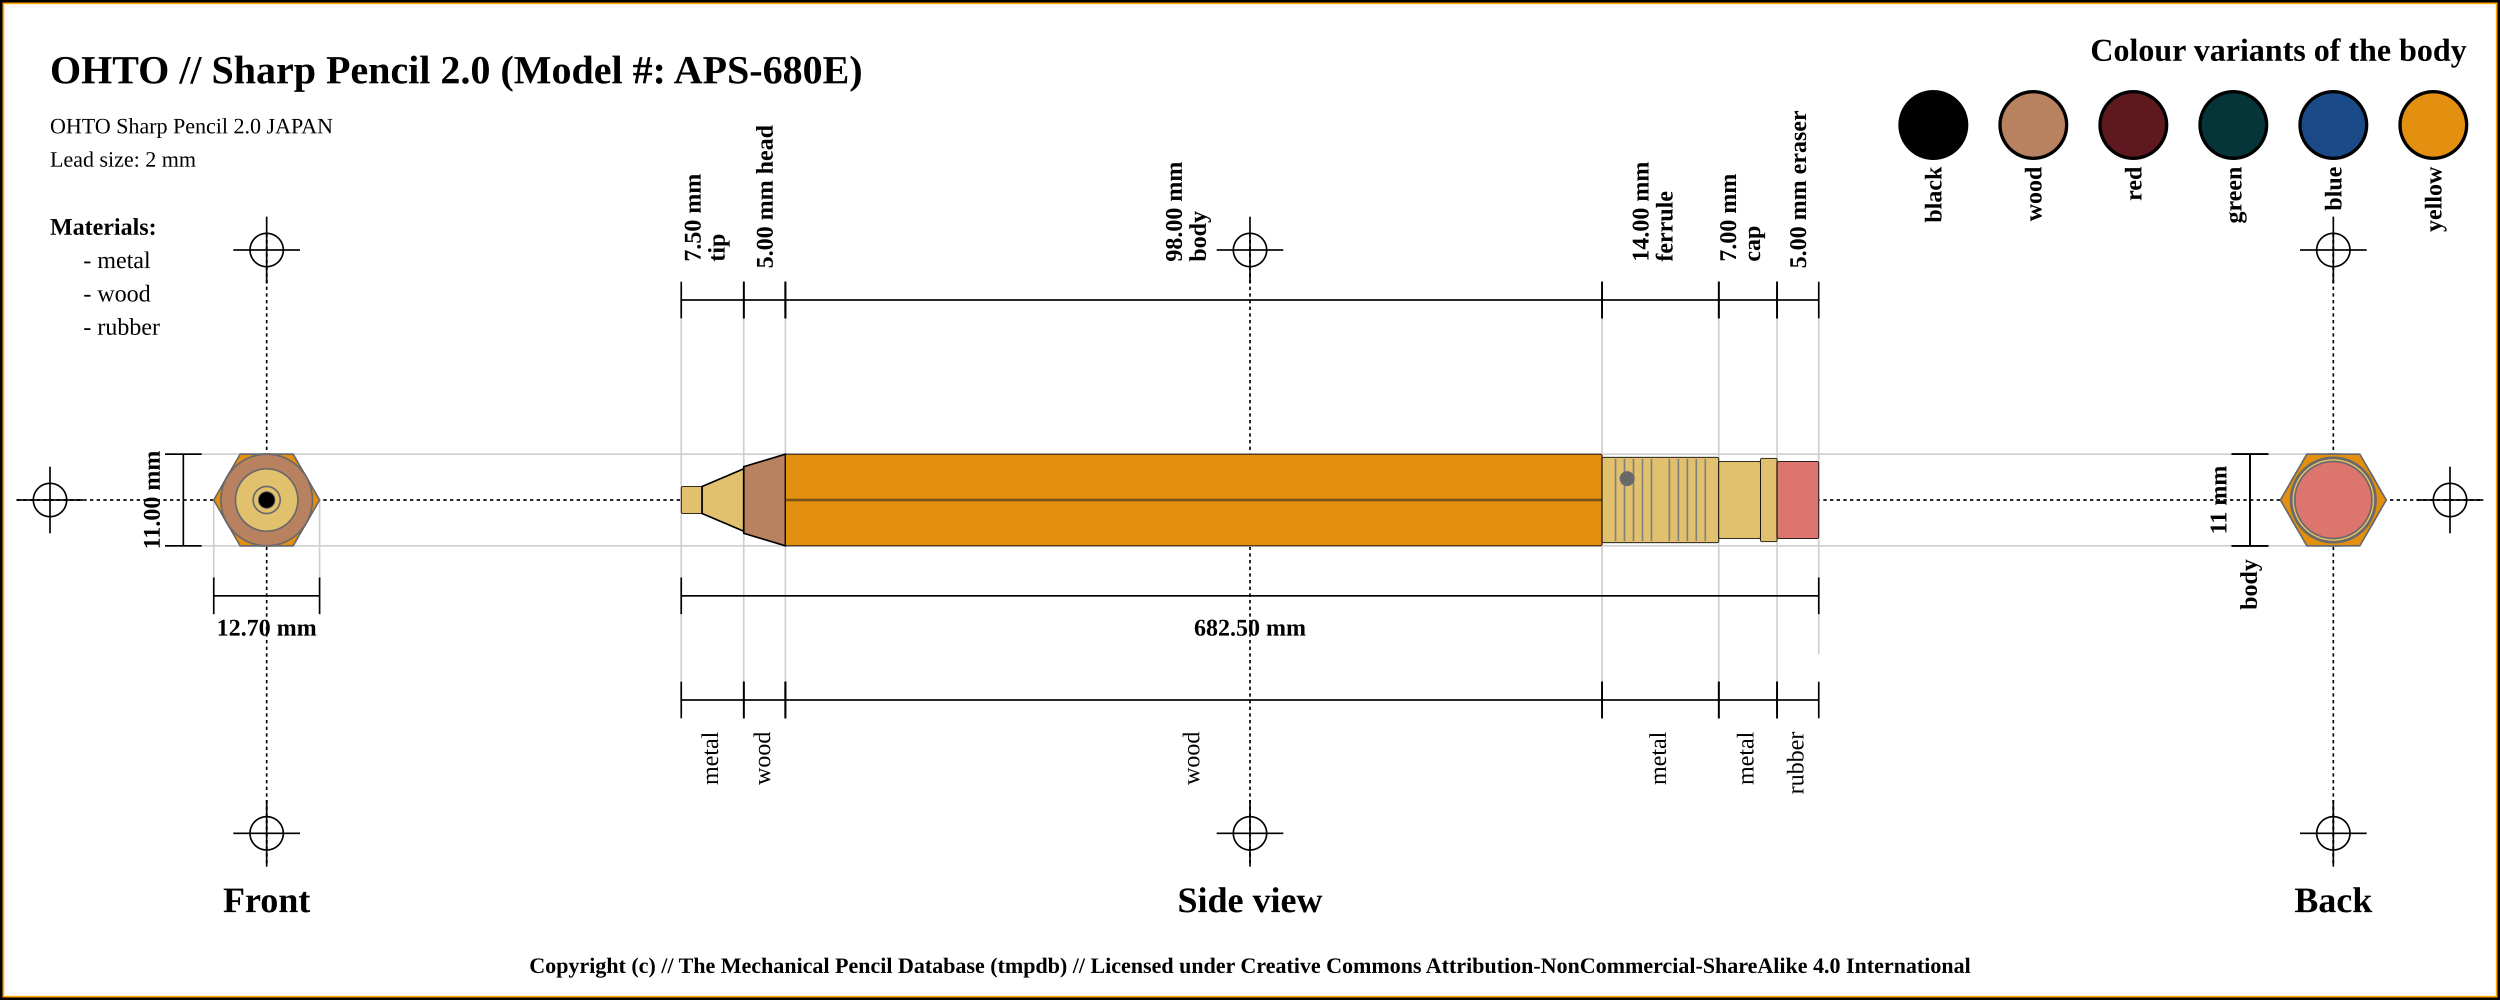
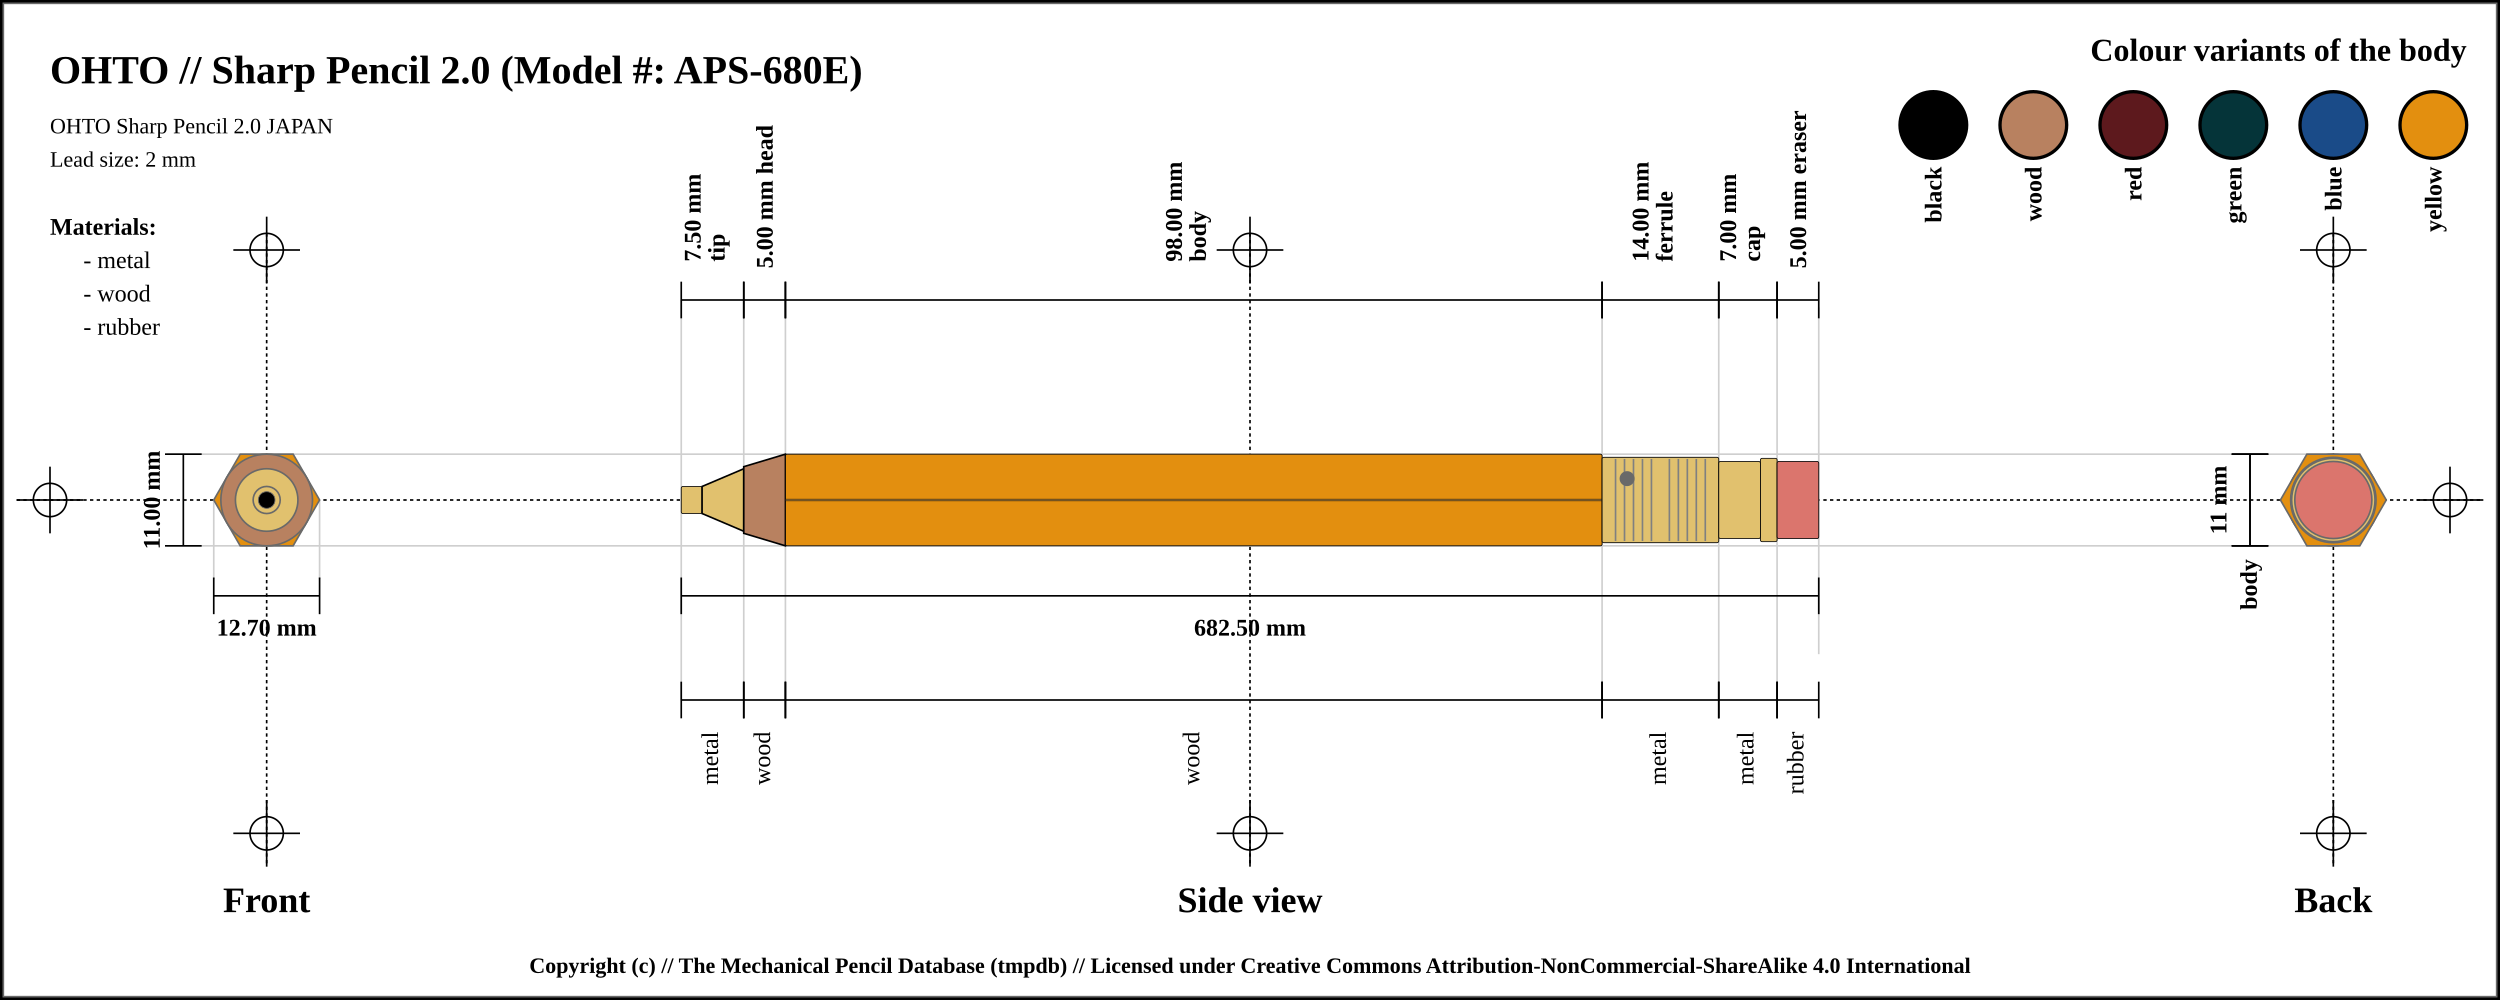
<svg xmlns="http://www.w3.org/2000/svg" width="1500" height="600">
  <pattern id="diagonalHatch" patternUnits="userSpaceOnUse" width="8" height="8">
    <rect width="6" height="6" fill="none" />
    <path stroke="dimgray" stroke-linecap="round" stroke-width="1" d="M 4,4 L 8,8" />
    <path stroke="dimgray" stroke-linecap="round" stroke-width="1" d="M 4,4 L 0,8" />
    <path stroke="gray" stroke-linecap="round" stroke-width="1" d="M 4,4 L 8,0" />
    <path stroke="gray" stroke-linecap="round" stroke-width="1" d="M 4,4 L 0,0" />
  </pattern>
  <rect x="0" y="0" width="1500" height="600" fill="white" stroke="black" stroke-width="4" />
-   <rect x="2" y="2" width="1496" height="596" fill="white" stroke="orange" stroke-width="1" />
+   <rect x="2" y="2" width="1496" height="596" fill="white" stroke="dimgray" stroke-width="1" />
  <line x1="10" y1="300" x2="1490" y2="300" stroke="#000000" stroke-dasharray="2" stroke-width="1" />
  <line x1="10" y1="300" x2="50" y2="300" stroke="#000000" stroke-width="1" />
  <line x1="30" y1="280" x2="30" y2="320" stroke="#000000" stroke-width="1" />
  <circle r="10" cx="30" cy="300" fill="none" stroke="#000000" stroke-width="1" />
  <line x1="1450" y1="300" x2="1490" y2="300" stroke="#000000" stroke-width="1" />
  <line x1="1470" y1="280" x2="1470" y2="320" stroke="#000000" stroke-width="1" />
  <circle r="10" cx="1470" cy="300" fill="none" stroke="#000000" stroke-width="1" />
  <line x1="160" y1="140" x2="160" y2="520" stroke="#000000" stroke-dasharray="2" stroke-width="1" />
  <line x1="140" y1="150" x2="180" y2="150" stroke="#000000" stroke-width="1" />
  <line x1="160" y1="130" x2="160" y2="170" stroke="#000000" stroke-width="1" />
  <circle r="10" cx="160" cy="150" fill="none" stroke="#000000" stroke-width="1" />
  <line x1="140" y1="500" x2="180" y2="500" stroke="#000000" stroke-width="1" />
  <line x1="160" y1="480" x2="160" y2="520" stroke="#000000" stroke-width="1" />
  <circle r="10" cx="160" cy="500" fill="none" stroke="#000000" stroke-width="1" />
  <line x1="750" y1="140" x2="750" y2="520" stroke="#000000" stroke-dasharray="2" stroke-width="1" />
  <line x1="730" y1="150" x2="770" y2="150" stroke="#000000" stroke-width="1" />
  <line x1="750" y1="130" x2="750" y2="170" stroke="#000000" stroke-width="1" />
  <circle r="10" cx="750" cy="150" fill="none" stroke="#000000" stroke-width="1" />
  <line x1="730" y1="500" x2="770" y2="500" stroke="#000000" stroke-width="1" />
  <line x1="750" y1="480" x2="750" y2="520" stroke="#000000" stroke-width="1" />
  <circle r="10" cx="750" cy="500" fill="none" stroke="#000000" stroke-width="1" />
  <line x1="1400" y1="140" x2="1400" y2="520" stroke="#000000" stroke-dasharray="2" stroke-width="1" />
  <line x1="1380" y1="150" x2="1420" y2="150" stroke="#000000" stroke-width="1" />
  <line x1="1400" y1="130" x2="1400" y2="170" stroke="#000000" stroke-width="1" />
  <circle r="10" cx="1400" cy="150" fill="none" stroke="#000000" stroke-width="1" />
  <line x1="1380" y1="500" x2="1420" y2="500" stroke="#000000" stroke-width="1" />
  <line x1="1400" y1="480" x2="1400" y2="520" stroke="#000000" stroke-width="1" />
  <circle r="10" cx="1400" cy="500" fill="none" stroke="#000000" stroke-width="1" />
  <text x="30" y="50" font-size="2.0em" font-weight="bold"> OHTO // Sharp Pencil 2.0 (Model #: APS-680E)</text>
  <text x="30" y="80" font-size="1.1em"> OHTO Sharp Pencil 2.0 JAPAN</text>
  <text x="30" y="100" font-size="1.1em"> Lead size: 2 mm</text>
  <text x="1480" y="30" font-size="1.6em" font-weight="bold" text-anchor="end" dominant-baseline="central">Colour variants of the body</text>
  <rect x="1440" y="55" width="40" rx="50%" ry="50%" height="40" stroke="black" stroke-width="2" fill="#e38f0f" />
  <text x="1460" y="100" transform="rotate(-90, 1460, 100)" font-size="1.2em" font-weight="bold" text-anchor="end" dominant-baseline="central">yellow</text>
  <rect x="1380" y="55" width="40" rx="50%" ry="50%" height="40" stroke="black" stroke-width="2" fill="#1a4b88" />
  <text x="1400" y="100" transform="rotate(-90, 1400, 100)" font-size="1.2em" font-weight="bold" text-anchor="end" dominant-baseline="central">blue</text>
  <rect x="1320" y="55" width="40" rx="50%" ry="50%" height="40" stroke="black" stroke-width="2" fill="#053439" />
  <text x="1340" y="100" transform="rotate(-90, 1340, 100)" font-size="1.2em" font-weight="bold" text-anchor="end" dominant-baseline="central">green</text>
  <rect x="1260" y="55" width="40" rx="50%" ry="50%" height="40" stroke="black" stroke-width="2" fill="#5d191d" />
  <text x="1280" y="100" transform="rotate(-90, 1280, 100)" font-size="1.2em" font-weight="bold" text-anchor="end" dominant-baseline="central">red</text>
  <rect x="1200" y="55" width="40" rx="50%" ry="50%" height="40" stroke="black" stroke-width="2" fill="#b88160" />
  <text x="1220" y="100" transform="rotate(-90, 1220, 100)" font-size="1.2em" font-weight="bold" text-anchor="end" dominant-baseline="central">wood</text>
  <rect x="1140" y="55" width="40" rx="50%" ry="50%" height="40" stroke="black" stroke-width="2" fill="black" />
  <text x="1160" y="100" transform="rotate(-90, 1160, 100)" font-size="1.2em" font-weight="bold" text-anchor="end" dominant-baseline="central">black</text>
  <text x="30" y="136" font-size="1.2em" font-weight="bold" text-anchor="start" dominant-baseline="central">Materials:</text>
  <text x="50" y="156" font-size="1.2em" text-anchor="start" dominant-baseline="central"> - metal</text>
  <text x="50" y="176" font-size="1.2em" text-anchor="start" dominant-baseline="central"> - wood</text>
  <text x="50" y="196" font-size="1.2em" text-anchor="start" dominant-baseline="central"> - rubber</text>
  <line x1="100" y1="272.5" x2="1400" y2="272.5" stroke="#cfcfcf" stroke-width="1" />
  <line x1="100" y1="327.5" x2="1400" y2="327.5" stroke="#cfcfcf" stroke-width="1" />
  <line x1="128.246" y1="300" x2="128.246" y2="347.5" stroke="#cfcfcf" stroke-width="1" />
  <line x1="191.754" y1="300" x2="191.754" y2="347.5" stroke="#cfcfcf" stroke-width="1" />
  <line x1="408.75" y1="180" x2="408.75" y2="420" stroke="#cfcfcf" stroke-width="1" />
  <line x1="446.25" y1="180" x2="446.25" y2="420" stroke="#cfcfcf" stroke-width="1" />
  <line x1="471.25" y1="180" x2="471.25" y2="420" stroke="#cfcfcf" stroke-width="1" />
  <line x1="961.25" y1="180" x2="961.25" y2="420" stroke="#cfcfcf" stroke-width="1" />
  <line x1="1031.25" y1="180" x2="1031.25" y2="420" stroke="#cfcfcf" stroke-width="1" />
  <line x1="1066.25" y1="180" x2="1066.25" y2="420" stroke="#cfcfcf" stroke-width="1" />
  <line x1="1091.25" y1="184.5" x2="1091.25" y2="392.5" stroke="#cfcfcf" stroke-width="1" />
  <text x="160" y="540" font-size="1.8em" font-weight="bold" text-anchor="middle" dominant-baseline="central">Front</text>
  <text x="750" y="540" font-size="1.8em" font-weight="bold" text-anchor="middle" dominant-baseline="central">Side view</text>
  <text x="1400" y="540" font-size="1.8em" font-weight="bold" text-anchor="middle" dominant-baseline="central">Back</text>
  <line x1="99" y1="272.5" x2="121" y2="272.5" stroke="black" stroke-width="1" />
  <line x1="110" y1="272.5" x2="110" y2="327.5" stroke="black" stroke-width="1" />
  <line x1="99" y1="327.5" x2="121" y2="327.5" stroke="black" stroke-width="1" />
  <text x="91" y="300" transform="rotate(-90, 91, 300)" font-size="1.2em" font-weight="bold" text-anchor="middle" dominant-baseline="central" fill="black">11.00 mm</text>
  <line x1="128.246" y1="346.5" x2="128.246" y2="368.5" stroke="black" stroke-width="1" />
  <line x1="128.246" y1="357.5" x2="191.754" y2="357.5" stroke="black" stroke-width="1" />
  <line x1="191.754" y1="346.5" x2="191.754" y2="368.5" stroke="black" stroke-width="1" />
  <text x="160" y="376.5" font-size="1.2em" font-weight="bold" text-anchor="middle" dominant-baseline="central" fill="black">
    <tspan x="160" dy="0">12.70 mm</tspan>
  </text>
  <line x1="408.75" y1="169" x2="408.75" y2="191" stroke="black" stroke-width="1" />
  <line x1="408.75" y1="180" x2="446.25" y2="180" stroke="black" stroke-width="1" />
  <line x1="446.25" y1="169" x2="446.25" y2="191" stroke="black" stroke-width="1" />
  <text x="427.5" y="161" font-size="1.2em" transform="rotate(-90, 415.5, 161)" font-weight="bold" text-anchor="start" dominant-baseline="central" fill="black">
    <tspan x="419.5" dy="0">7.50 mm</tspan>
    <tspan x="419.5" dy="1em">tip</tspan>
  </text>
  <line x1="446.25" y1="169" x2="446.25" y2="191" stroke="black" stroke-width="1" />
  <line x1="446.25" y1="180" x2="471.25" y2="180" stroke="black" stroke-width="1" />
  <line x1="471.25" y1="169" x2="471.25" y2="191" stroke="black" stroke-width="1" />
  <text x="458.75" y="161" font-size="1.2em" transform="rotate(-90, 458.75, 161)" font-weight="bold" text-anchor="start" dominant-baseline="central" fill="black">
    <tspan x="458.75" dy="0">5.00 mm head</tspan>
  </text>
  <line x1="471.25" y1="169" x2="471.25" y2="191" stroke="black" stroke-width="1" />
  <line x1="471.25" y1="180" x2="961.25" y2="180" stroke="black" stroke-width="1" />
  <line x1="961.25" y1="169" x2="961.25" y2="191" stroke="black" stroke-width="1" />
  <text x="716.25" y="161" font-size="1.2em" transform="rotate(-90, 704.25, 161)" font-weight="bold" text-anchor="start" dominant-baseline="central" fill="black">
    <tspan x="708.25" dy="0">98.00 mm</tspan>
    <tspan x="708.25" dy="1em">body</tspan>
  </text>
  <line x1="961.25" y1="169" x2="961.25" y2="191" stroke="black" stroke-width="1" />
  <line x1="961.25" y1="180" x2="1031.25" y2="180" stroke="black" stroke-width="1" />
  <line x1="1031.25" y1="169" x2="1031.25" y2="191" stroke="black" stroke-width="1" />
  <text x="996.25" y="161" font-size="1.2em" transform="rotate(-90, 984.25, 161)" font-weight="bold" text-anchor="start" dominant-baseline="central" fill="black">
    <tspan x="988.25" dy="0">14.00 mm</tspan>
    <tspan x="988.25" dy="1em">ferrule</tspan>
  </text>
  <line x1="1031.25" y1="169" x2="1031.25" y2="191" stroke="black" stroke-width="1" />
  <line x1="1031.25" y1="180" x2="1066.25" y2="180" stroke="black" stroke-width="1" />
  <line x1="1066.25" y1="169" x2="1066.25" y2="191" stroke="black" stroke-width="1" />
  <text x="1048.75" y="161" font-size="1.2em" transform="rotate(-90, 1036.75, 161)" font-weight="bold" text-anchor="start" dominant-baseline="central" fill="black">
    <tspan x="1040.75" dy="0">7.00 mm</tspan>
    <tspan x="1040.75" dy="1em">cap</tspan>
  </text>
  <line x1="1066.25" y1="169" x2="1066.25" y2="191" stroke="black" stroke-width="1" />
  <line x1="1066.25" y1="180" x2="1091.25" y2="180" stroke="black" stroke-width="1" />
  <line x1="1091.25" y1="169" x2="1091.25" y2="191" stroke="black" stroke-width="1" />
  <text x="1078.75" y="161" font-size="1.2em" transform="rotate(-90, 1078.75, 161)" font-weight="bold" text-anchor="start" dominant-baseline="central" fill="black">
    <tspan x="1078.75" dy="0">5.00 mm eraser</tspan>
  </text>
  <line x1="408.75" y1="346.5" x2="408.75" y2="368.5" stroke="black" stroke-width="1" />
  <line x1="408.75" y1="357.5" x2="1091.25" y2="357.5" stroke="black" stroke-width="1" />
  <line x1="1091.25" y1="346.5" x2="1091.25" y2="368.5" stroke="black" stroke-width="1" />
  <text x="750" y="376.5" font-size="1.2em" font-weight="bold" text-anchor="middle" dominant-baseline="central" fill="black">
    <tspan x="750" dy="0">682.50 mm</tspan>
  </text>
  <line x1="408.75" y1="409" x2="408.75" y2="431" stroke="black" stroke-width="1" />
  <line x1="408.75" y1="420" x2="446.25" y2="420" stroke="black" stroke-width="1" />
  <line x1="446.25" y1="409" x2="446.25" y2="431" stroke="black" stroke-width="1" />
  <text x="427.5" y="439" font-size="1.2em" transform="rotate(-90, 427.5, 439)" text-anchor="end" dominant-baseline="middle" fill="black">
    <tspan x="427.5" dy="0">metal</tspan>
  </text>
  <line x1="446.25" y1="409" x2="446.25" y2="431" stroke="black" stroke-width="1" />
  <line x1="446.25" y1="420" x2="471.25" y2="420" stroke="black" stroke-width="1" />
  <line x1="471.25" y1="409" x2="471.25" y2="431" stroke="black" stroke-width="1" />
  <text x="458.75" y="439" font-size="1.2em" transform="rotate(-90, 458.75, 439)" text-anchor="end" dominant-baseline="middle" fill="black">
    <tspan x="458.75" dy="0">wood</tspan>
  </text>
  <line x1="471.25" y1="409" x2="471.25" y2="431" stroke="black" stroke-width="1" />
  <line x1="471.25" y1="420" x2="961.25" y2="420" stroke="black" stroke-width="1" />
  <line x1="961.25" y1="409" x2="961.25" y2="431" stroke="black" stroke-width="1" />
  <text x="716.25" y="439" font-size="1.2em" transform="rotate(-90, 716.25, 439)" text-anchor="end" dominant-baseline="middle" fill="black">
    <tspan x="716.25" dy="0">wood</tspan>
  </text>
  <line x1="961.25" y1="409" x2="961.25" y2="431" stroke="black" stroke-width="1" />
  <line x1="961.25" y1="420" x2="1031.25" y2="420" stroke="black" stroke-width="1" />
  <line x1="1031.25" y1="409" x2="1031.25" y2="431" stroke="black" stroke-width="1" />
  <text x="996.25" y="439" font-size="1.2em" transform="rotate(-90, 996.25, 439)" text-anchor="end" dominant-baseline="middle" fill="black">
    <tspan x="996.25" dy="0">metal</tspan>
  </text>
  <line x1="1031.25" y1="409" x2="1031.25" y2="431" stroke="black" stroke-width="1" />
  <line x1="1031.25" y1="420" x2="1066.25" y2="420" stroke="black" stroke-width="1" />
  <line x1="1066.25" y1="409" x2="1066.25" y2="431" stroke="black" stroke-width="1" />
  <text x="1048.75" y="439" font-size="1.2em" transform="rotate(-90, 1048.75, 439)" text-anchor="end" dominant-baseline="middle" fill="black">
    <tspan x="1048.75" dy="0">metal</tspan>
  </text>
  <line x1="1066.25" y1="409" x2="1066.25" y2="431" stroke="black" stroke-width="1" />
  <line x1="1066.25" y1="420" x2="1091.25" y2="420" stroke="black" stroke-width="1" />
  <line x1="1091.25" y1="409" x2="1091.25" y2="431" stroke="black" stroke-width="1" />
  <text x="1078.75" y="439" font-size="1.2em" transform="rotate(-90, 1078.75, 439)" text-anchor="end" dominant-baseline="middle" fill="black">
    <tspan x="1078.75" dy="0">rubber</tspan>
  </text>
  <line x1="1339" y1="272.5" x2="1361" y2="272.5" stroke="black" stroke-width="1" />
  <line x1="1350" y1="272.5" x2="1350" y2="327.5" stroke="black" stroke-width="1" />
  <line x1="1339" y1="327.5" x2="1361" y2="327.5" stroke="black" stroke-width="1" />
  <text x="1331" y="300" transform="rotate(-90, 1331, 300)" font-size="1.2em" font-weight="bold" text-anchor="middle" dominant-baseline="central" fill="black">11 mm</text>
  <line x1="1339" y1="272.5" x2="1361" y2="272.5" stroke="black" stroke-width="1" />
  <line x1="1350" y1="272.5" x2="1350" y2="327.5" stroke="black" stroke-width="1" />
  <line x1="1339" y1="327.5" x2="1361" y2="327.5" stroke="black" stroke-width="1" />
  <text x="1350" y="335.5" transform="rotate(-90, 1350, 335.5)" font-weight="bold" font-size="1.2em" text-anchor="end" dominant-baseline="middle" fill="black">body</text>
  <rect x="408.75" y="291.875" width="12.5" height="16.25" rx="1" ry="1" stroke-width="0.5" stroke="black" fill="#E1C16E" />
  <path d="M421.25 291.875 L446.25 281.25 L446.25 318.75 L421.25 308.125 Z" stroke-width="1" stroke="black" fill="#E1C16E" />
  <path d="M446.25 280 L471.25 272.5 L471.25 327.5 L446.25 320 Z" stroke-width="1" stroke="black" fill="#b88160" />
  <rect x="471.25" y="272.5" width="490" height="55" rx="1" ry="1" stroke-width="0.5" stroke="black" fill="#e38f0f" />
  <line x1="471.25" y1="300" x2="961.25" y2="300" stroke-width="1.5" stroke="black" fill="none" stroke-opacity="0.5" />
  <line x1="471.25" y1="300" x2="961.25" y2="300" stroke-width="0.5" stroke="gray" fill="none" stroke-opacity="0.5" />
  <rect x="961.25" y="274.375" width="70" height="51.25" rx="1" ry="1" stroke-width="0.5" stroke="black" fill="#E1C16E" />
  <line x1="969.327" y1="275.375" x2="969.327" y2="324.625" stroke-width="1" stroke="gray" />
  <line x1="974.712" y1="275.375" x2="974.712" y2="324.625" stroke-width="1" stroke="gray" />
  <line x1="980.096" y1="275.375" x2="980.096" y2="324.625" stroke-width="1" stroke="gray" />
  <line x1="985.481" y1="275.375" x2="985.481" y2="324.625" stroke-width="1" stroke="gray" />
  <line x1="990.865" y1="275.375" x2="990.865" y2="324.625" stroke-width="1" stroke="gray" />
  <line x1="1001.635" y1="275.375" x2="1001.635" y2="324.625" stroke-width="1" stroke="gray" />
  <line x1="1007.019" y1="275.375" x2="1007.019" y2="324.625" stroke-width="1" stroke="gray" />
  <line x1="1012.404" y1="275.375" x2="1012.404" y2="324.625" stroke-width="1" stroke="gray" />
  <line x1="1017.788" y1="275.375" x2="1017.788" y2="324.625" stroke-width="1" stroke="gray" />
  <line x1="1023.173" y1="275.375" x2="1023.173" y2="324.625" stroke-width="1" stroke="gray" />
  <circle r="4" cx="976.25" cy="287.188" stroke="dimgray" stroke-width="1" fill="dimGray" />
  <rect x="1031.25" y="276.875" width="25" height="46.25" rx="1" ry="1" stroke-width="0.5" stroke="black" fill="#E1C16E" />
  <rect x="1056.25" y="275" width="10" height="50" rx="1" ry="1" stroke-width="0.5" stroke="black" fill="#E1C16E" />
  <rect x="1066.25" y="276.875" width="25" height="46.25" rx="1" ry="1" stroke-width="0.5" stroke="black" fill="#db756d" />
  <circle r="23.125" cx="160" cy="300" fill="#db756d" stroke="dimgray" stroke-width="1" />
  <circle r="25" cx="160" cy="300" fill="#E1C16E" stroke="dimgray" stroke-width="1" />
  <circle r="23.125" cx="160" cy="300" fill="#E1C16E" stroke="dimgray" stroke-width="1" />
  <circle r="25.625" cx="160" cy="300" fill="#E1C16E" stroke="dimgray" stroke-width="1" />
  <polygon points="144.123,272.5 175.877,272.5 191.754,300 175.877,327.5 144.123,327.5 128.246,300 " stroke="dimgray" stroke-width="1" fill="#e38f0f" />
  <circle r="20" cx="160" cy="300" stroke="dimgray" stroke-width="1" fill="#b88160" />
  <circle r="27.5" cx="160" cy="300" stroke="dimgray" stroke-width="1" fill="#b88160" />
  <circle r="8.125" cx="160" cy="300" stroke="dimgray" stroke-width="1" fill="#E1C16E" />
  <circle r="18.75" cx="160" cy="300" stroke="dimgray" stroke-width="1" fill="#E1C16E" />
  <circle r="8.125" cx="160" cy="300" fill="#E1C16E" stroke="dimgray" stroke-width="1" />
  <circle r="5" cx="160" cy="300" fill="black" stroke="dimgray" stroke-width="0.5" />
  <circle r="8.125" cx="1400" cy="300" fill="#E1C16E" stroke="dimgray" stroke-width="1" />
  <circle r="8.125" cx="1400" cy="300" stroke="dimgray" stroke-width="1" fill="#E1C16E" />
  <circle r="18.75" cx="1400" cy="300" stroke="dimgray" stroke-width="1" fill="#E1C16E" />
  <circle r="20" cx="1400" cy="300" stroke="dimgray" stroke-width="1" fill="#b88160" />
  <circle r="27.5" cx="1400" cy="300" stroke="dimgray" stroke-width="1" fill="#b88160" />
  <polygon points="1384.123,272.5 1415.877,272.5 1431.754,300 1415.877,327.5 1384.123,327.5 1368.246,300 " stroke="dimgray" stroke-width="1" fill="#e38f0f" />
  <circle r="25.625" cx="1400" cy="300" fill="#E1C16E" stroke="dimgray" stroke-width="1" />
  <circle r="23.125" cx="1400" cy="300" fill="#E1C16E" stroke="dimgray" stroke-width="1" />
  <circle r="25" cx="1400" cy="300" fill="#E1C16E" stroke="dimgray" stroke-width="1" />
  <circle r="23.125" cx="1400" cy="300" fill="#db756d" stroke="dimgray" stroke-width="1" />
  <text x="50%" y="580" font-size="1.1em" font-weight="bold" text-anchor="middle" dominant-baseline="middle">Copyright (c) // The Mechanical Pencil Database (tmpdb) // Licensed under Creative Commons Attribution-NonCommercial-ShareAlike 4.0 International</text>
</svg>
